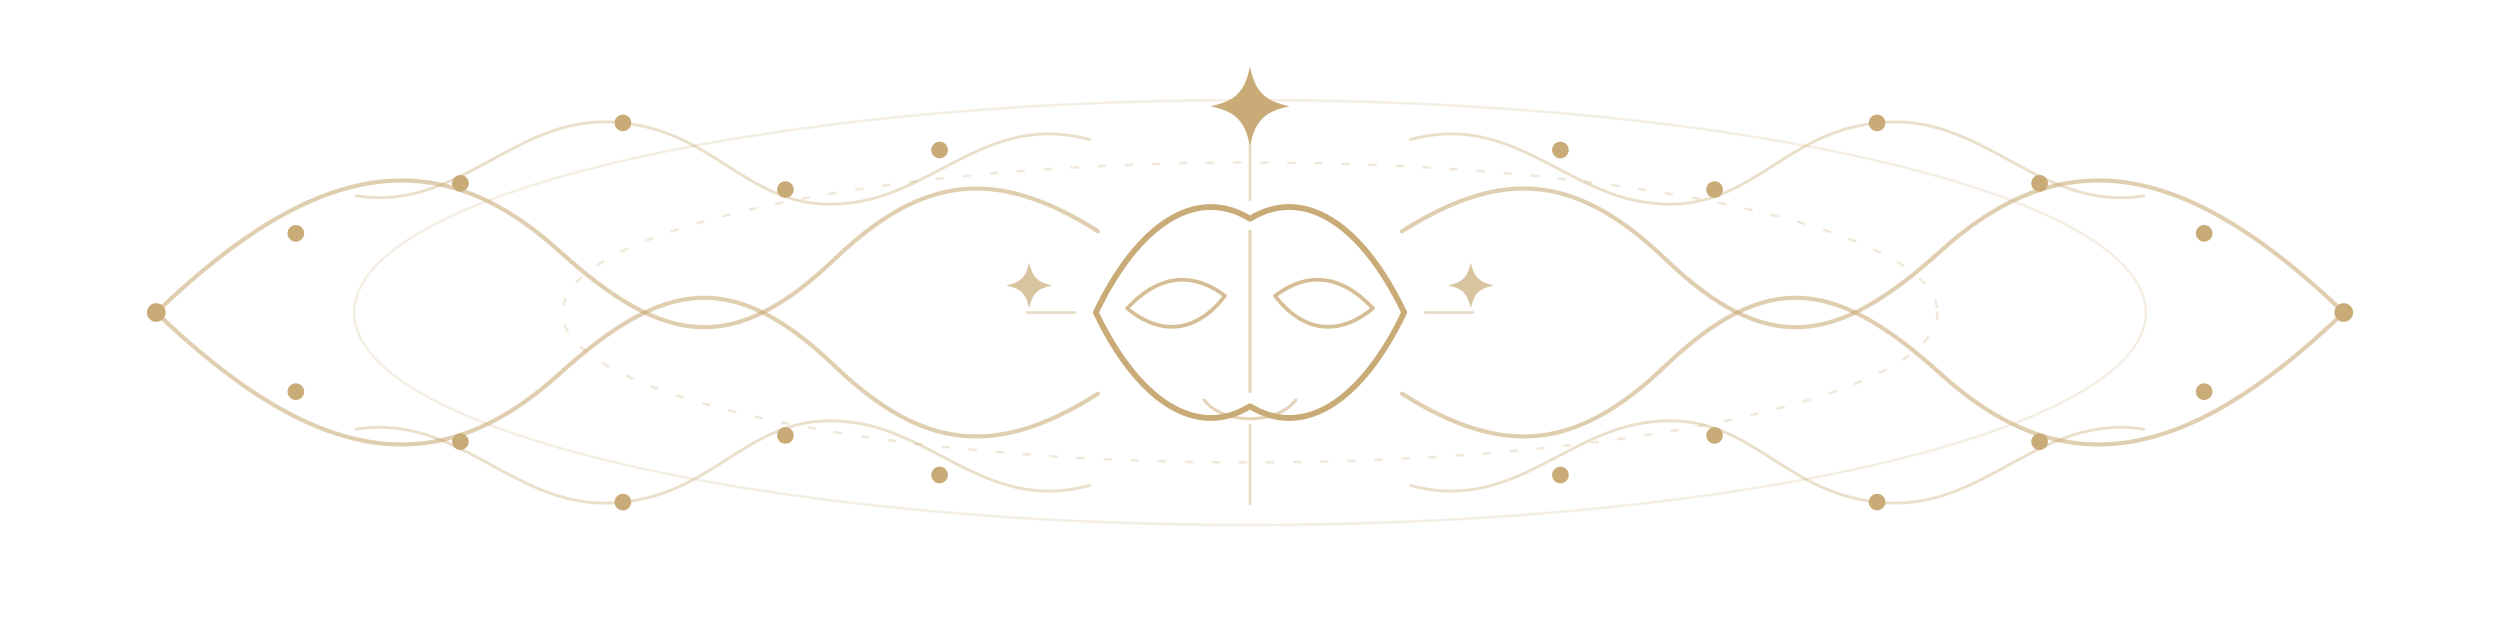
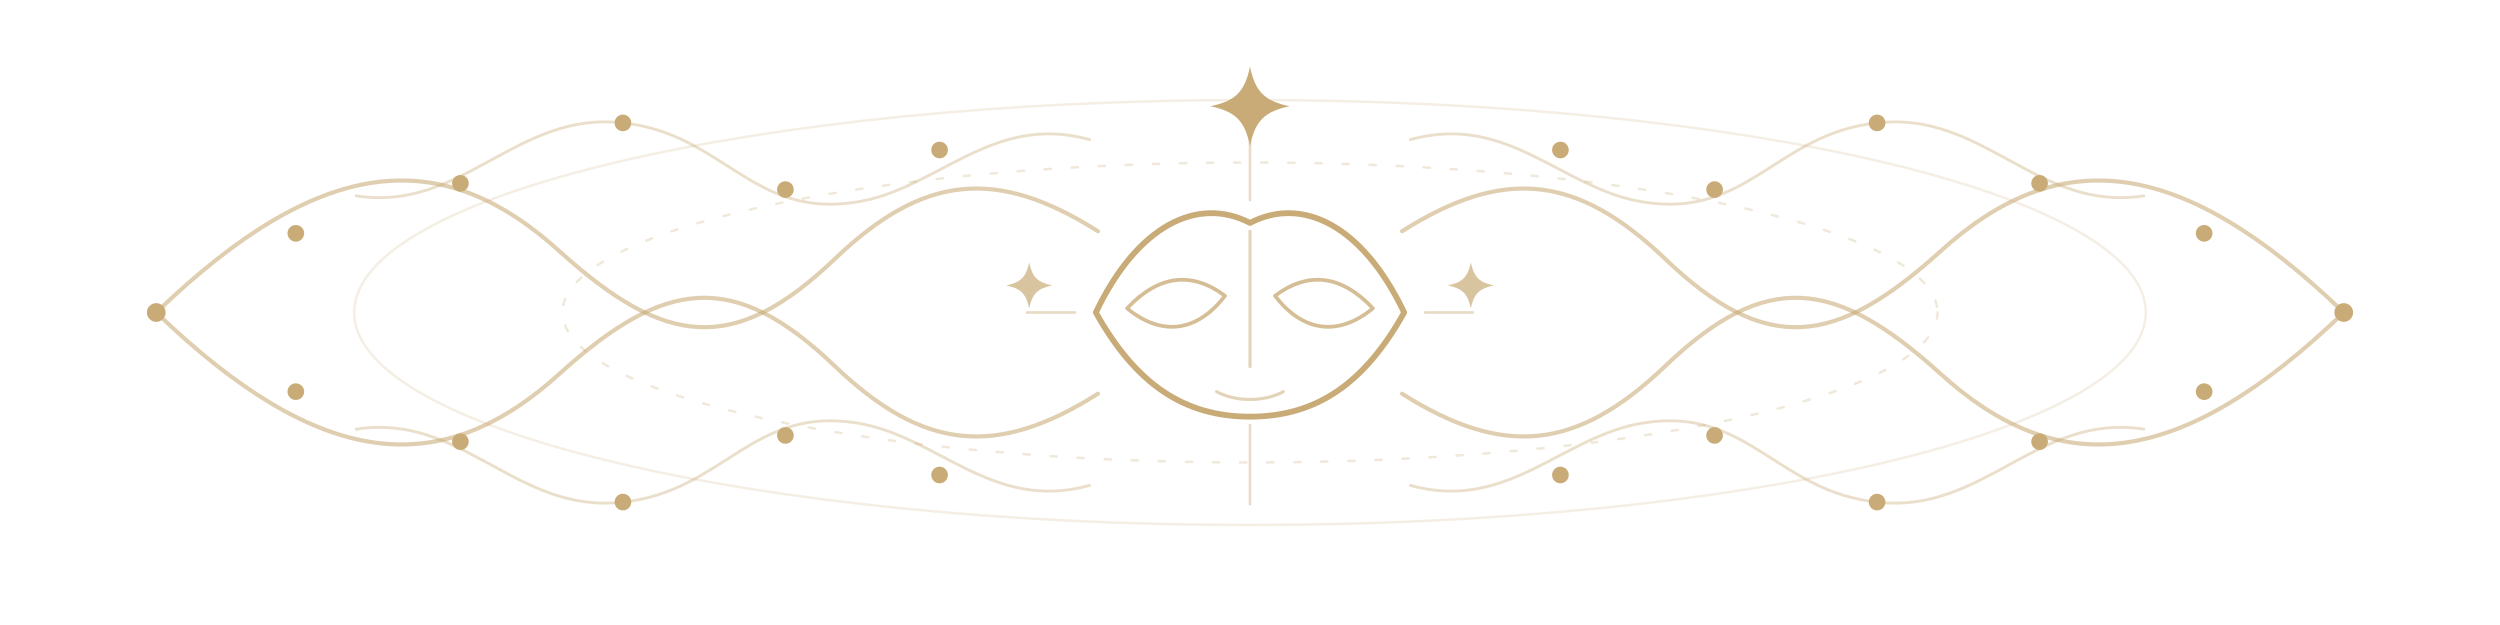
<svg xmlns="http://www.w3.org/2000/svg" viewBox="0 0 1200 300" role="img" aria-labelledby="title desc">
  <g fill="none" stroke="#c9ab77" stroke-linecap="round" stroke-linejoin="round">
    <ellipse cx="600" cy="150" rx="430" ry="102" opacity=".2" stroke-width="1.2" />
    <ellipse cx="600" cy="150" rx="330" ry="72" opacity=".28" stroke-width="1.2" stroke-dasharray="3 10" />
    <path opacity=".58" stroke-width="2" d="M75 150c79-76 137-81 194-29 50 45 83 50 132 3 42-40 77-44 126-13" />
    <path opacity=".58" stroke-width="2" d="M1125 150c-79-76-137-81-194-29-50 45-83 50-132 3-42-40-77-44-126-13" />
    <path opacity=".58" stroke-width="2" d="M75 150c79 76 137 81 194 29 50-45 83-50 132-3 42 40 77 44 126 13" />
    <path opacity=".58" stroke-width="2" d="M1125 150c-79 76-137 81-194 29-50-45-83-50-132-3-42 40-77 44-126 13" />
    <path opacity=".38" stroke-width="1.4" d="M171 94c51 8 77-41 128-35 48 5 62 46 112 38 39-6 65-43 112-30M1029 94c-51 8-77-41-128-35-48 5-62 46-112 38-39-6-65-43-112-30" />
    <path opacity=".38" stroke-width="1.4" d="M171 206c51-8 77 41 128 35 48-5 62-46 112-38 39 6 65 43 112 30M1029 206c-51-8-77 41-128 35-48-5-62-46-112-38-39 6-65 43-112 30" />
-     <path stroke-width="2.8" d="M526 150c20-42 48-61 74-45 26-16 54 3 74 45-20 42-48 61-74 45-26 16-54-3-74-45Z" />
+     <path stroke-width="2.8" d="M526 150c20-42 49-56 74-43 25-13 54 1 74 43-19 34-42 50-74 50s-55-16-74-50Z" />
    <path opacity=".78" stroke-width="1.8" d="M541 148c15-16 31-18 47-6-13 17-30 20-47 6Zm118 0c-15-16-31-18-47-6 13 17 30 20 47 6Z" />
-     <path opacity=".52" stroke-width="1.5" d="M600 111v77M578 192c9 12 35 12 44 0" />
+     <path opacity=".52" stroke-width="1.5" d="M600 111v65M584 188c9 5 23 5 32 0" />
    <path opacity=".42" stroke-width="1.3" d="M600 58v38M600 204v38M493 150h23M684 150h23" />
  </g>
  <g fill="#c9ab77">
    <circle cx="75" cy="150" r="4.5" />
    <circle cx="1125" cy="150" r="4.5" />
    <circle cx="142" cy="112" r="4" />
    <circle cx="142" cy="188" r="4" />
    <circle cx="221" cy="88" r="4" />
    <circle cx="221" cy="212" r="4" />
    <circle cx="299" cy="59" r="4" />
    <circle cx="299" cy="241" r="4" />
    <circle cx="377" cy="91" r="4" />
    <circle cx="377" cy="209" r="4" />
    <circle cx="451" cy="72" r="4" />
    <circle cx="451" cy="228" r="4" />
    <circle cx="749" cy="72" r="4" />
    <circle cx="749" cy="228" r="4" />
    <circle cx="823" cy="91" r="4" />
    <circle cx="823" cy="209" r="4" />
    <circle cx="901" cy="59" r="4" />
    <circle cx="901" cy="241" r="4" />
    <circle cx="979" cy="88" r="4" />
    <circle cx="979" cy="212" r="4" />
    <circle cx="1058" cy="112" r="4" />
    <circle cx="1058" cy="188" r="4" />
    <path d="M600 32c2.5 12 7 16.5 19 19-12 2.5-16.5 7-19 19-2.5-12-7-16.5-19-19 12-2.5 16.5-7 19-19Z" />
    <path opacity=".7" d="M494 126c1.5 7 4 9.5 11 11-7 1.5-9.5 4-11 11-1.5-7-4-9.5-11-11 7-1.5 9.5-4 11-11Zm212 0c1.5 7 4 9.5 11 11-7 1.5-9.5 4-11 11-1.5-7-4-9.5-11-11 7-1.5 9.5-4 11-11Z" />
  </g>
</svg>
